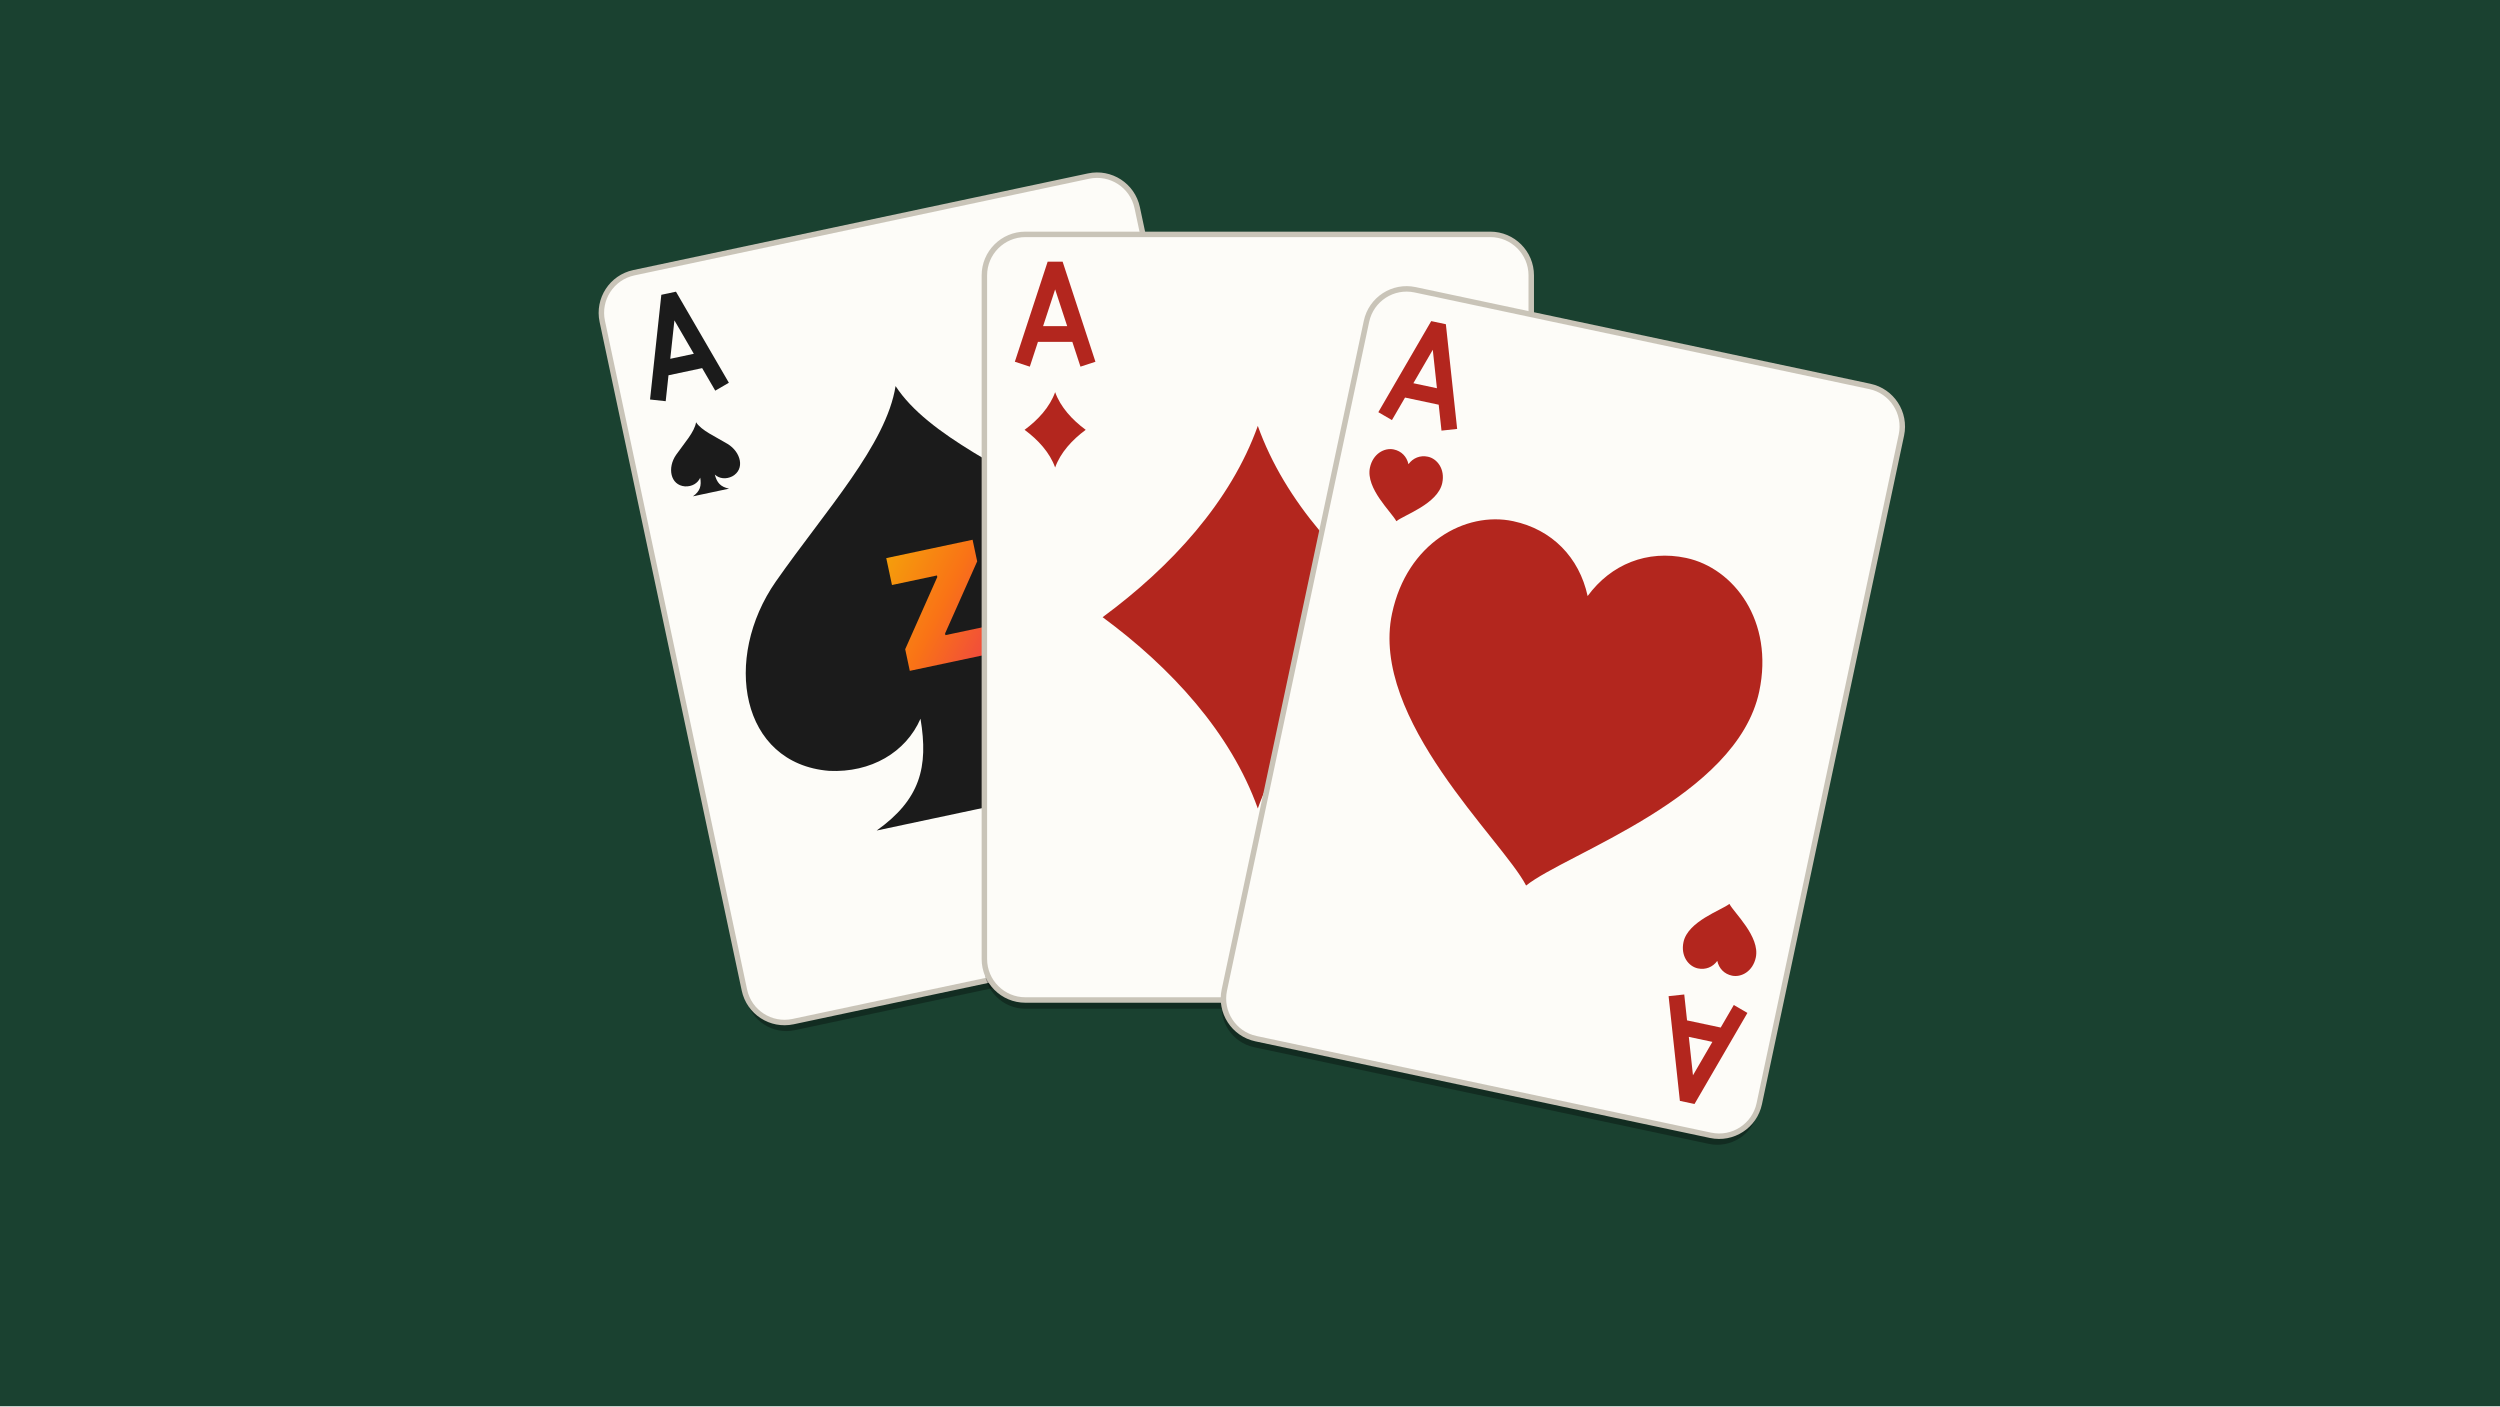
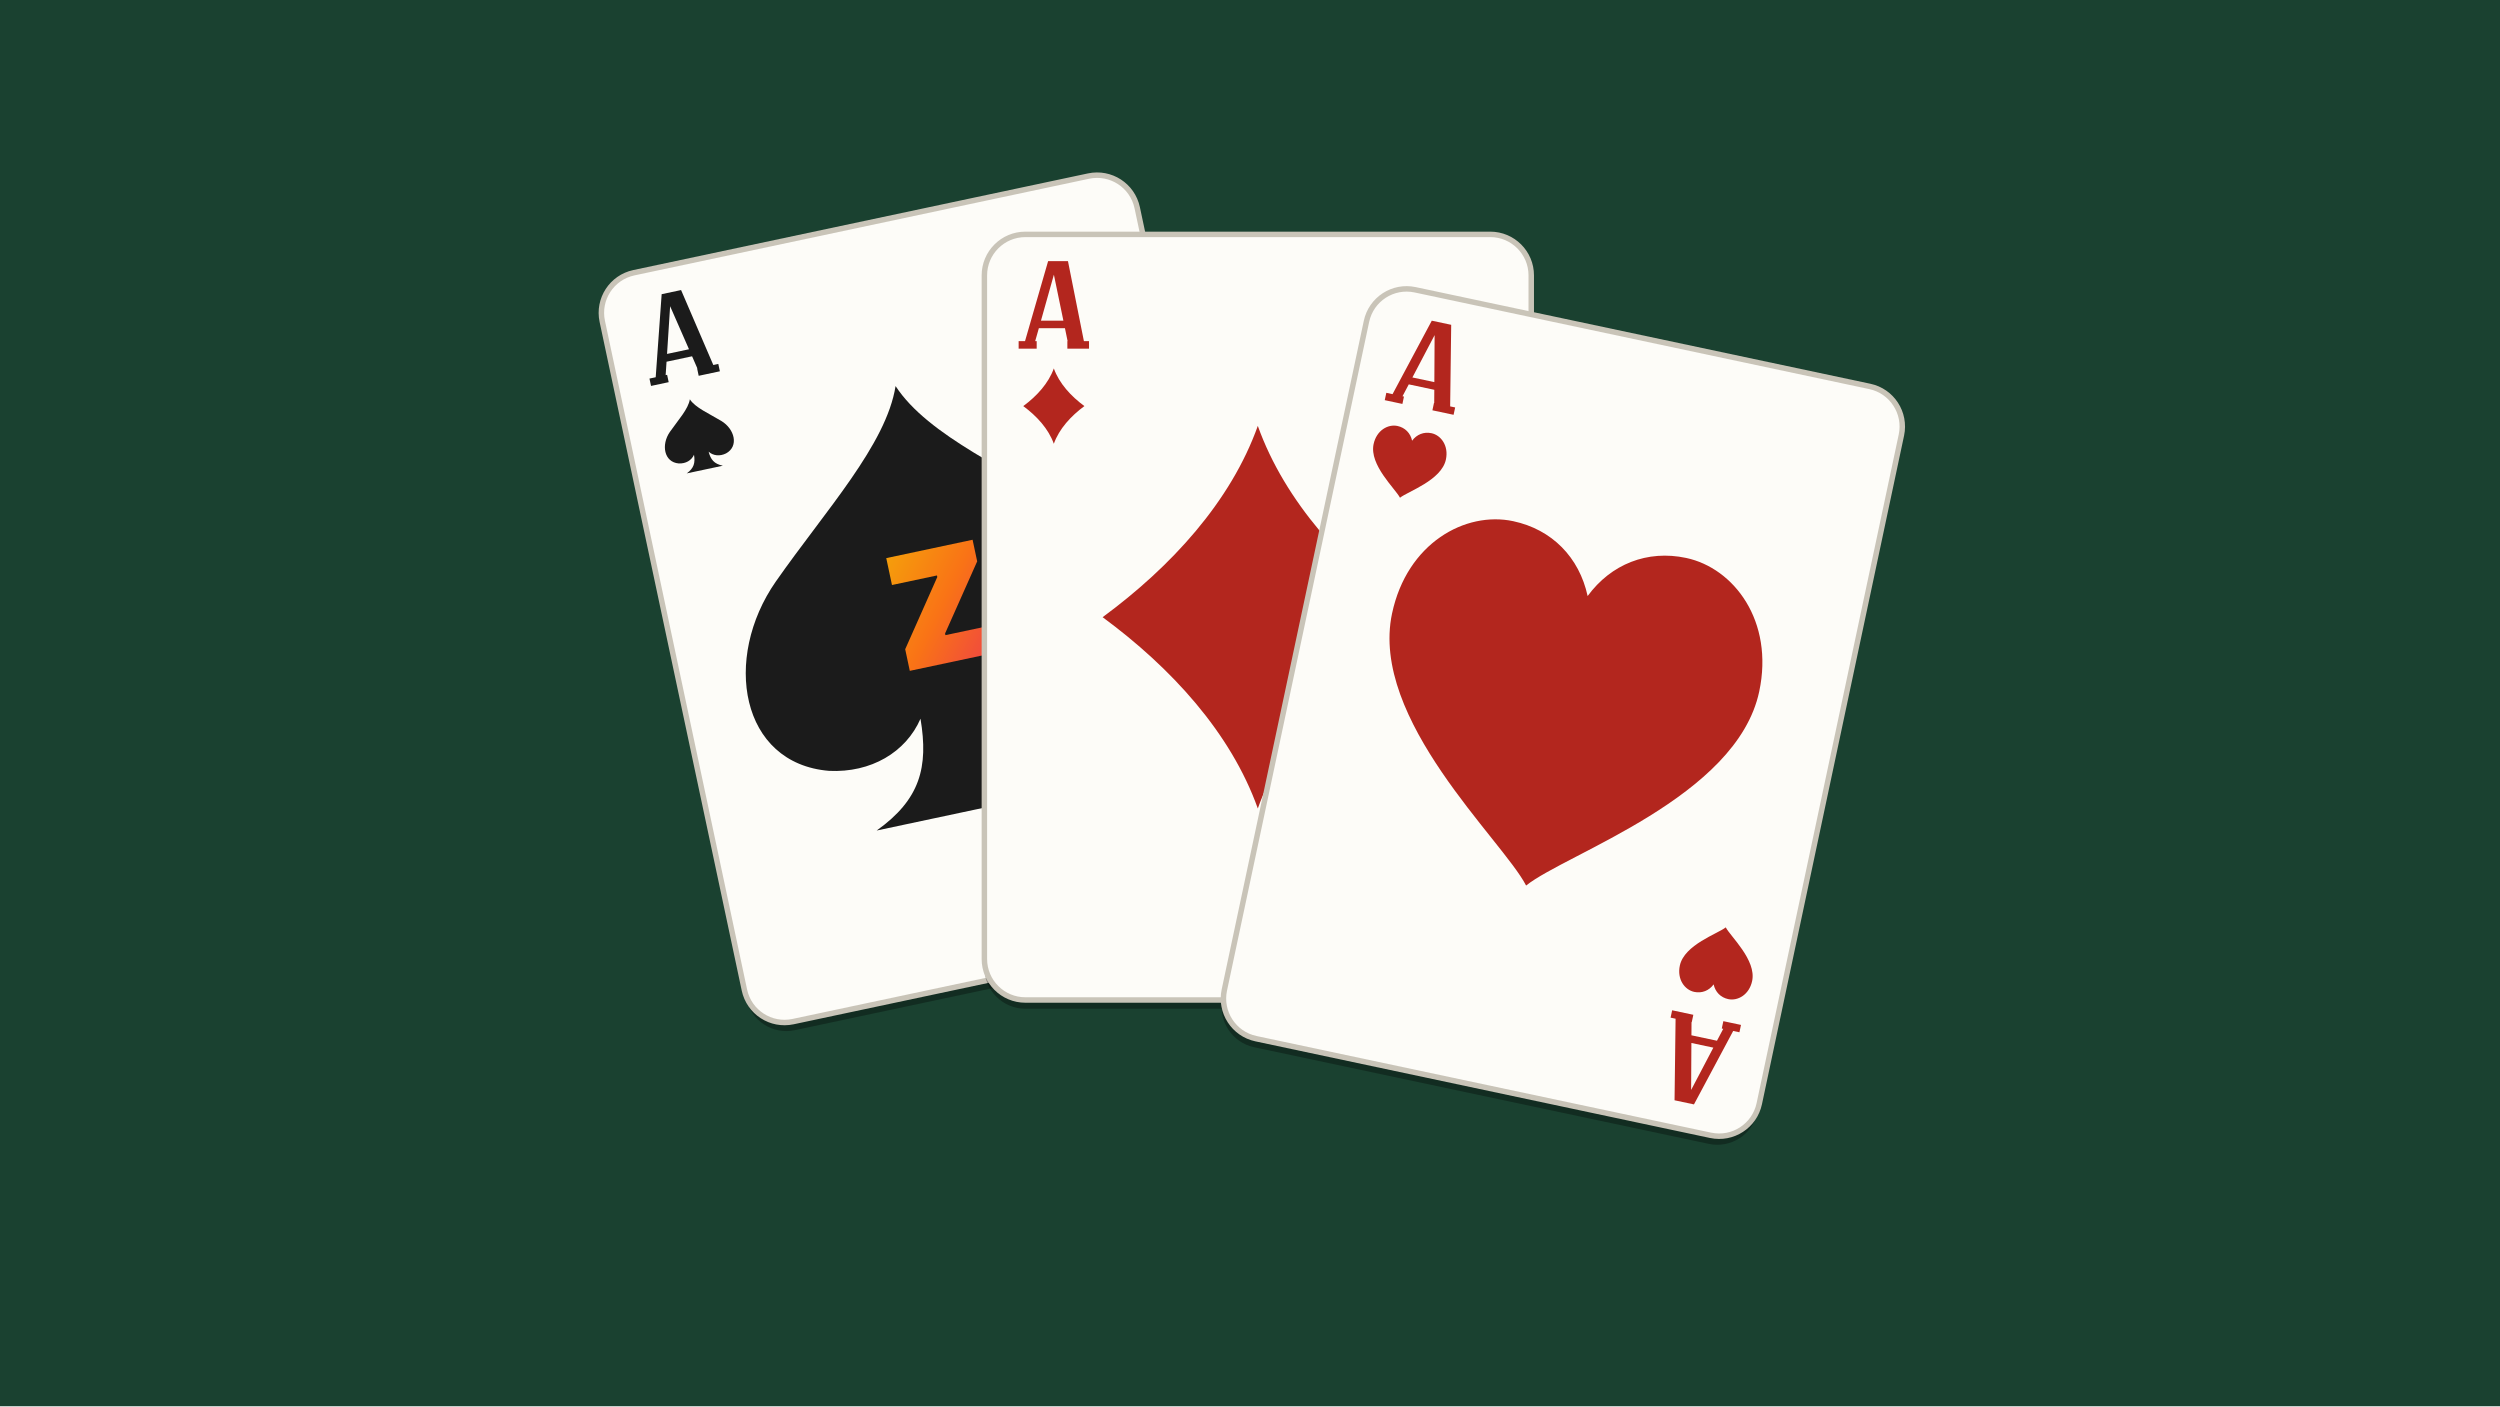
<svg xmlns="http://www.w3.org/2000/svg" width="320" height="180" viewBox="0 0 320 180">
  <defs>
    <symbol id="zc-s-3" overflow="visible">
      <path d="M0-10.2C1-7.6 4.4-5.2 7.4-2.4 10.6 .6 10.8 5.6 6.8 6.8 4.9 7.3 3.1 6.7 2.1 5.3 2.2 7.6 2.9 9 5.2 10H-5.2C-2.9 9-2.2 7.6-2.1 5.3-3.1 6.7-4.9 7.3-6.8 6.8-10.8 5.6-10.6 .6-7.4-2.4-4.4-5.2-1 -7.6 0-10.2Z" />
    </symbol>
    <linearGradient id="zc-g-mark" x1="0" y1="0" x2="1" y2="1">
      <stop offset="0" stop-color="#f59e0b" />
      <stop offset=".5" stop-color="#f97316" />
      <stop offset="1" stop-color="#ef4444" />
    </linearGradient>
    <symbol id="zc-s-1" overflow="visible">
      <path d="M0-10.6C1.5-6.4 4.8-2.8 8.6 0 4.8 2.8 1.5 6.4 0 10.6-1.5 6.4-4.8 2.8-8.6 0-4.8-2.8-1.5-6.4 0-10.6Z" />
    </symbol>
    <symbol id="zc-s-2" overflow="visible">
      <path d="M0 9.8C-1.8 7.6-10.4 2.6-10.4-3.4-10.4-7.4-7.6-9.8-4.9-9.8-2.7-9.8-.9-8.6 0-6.6 .9-8.6 2.7-9.8 4.9-9.8 7.6-9.8 10.4-7.4 10.4-3.4 10.4 2.6 1.8 7.6 0 9.8Z" />
    </symbol>
  </defs>
  <rect width="320" height="180" fill="#1a4130" />
  <g transform="translate(76 36) rotate(-12) scale(0.7)" style="color:#1b1b1b">
    <rect y="1.6" width="100" height="140" rx="7.5" fill="rgba(0,0,0,0.32)" />
    <rect width="100" height="140" rx="7.5" fill="#fdfcf8" stroke="#c9c4b8" />
    <svg width="100" height="140" viewBox="0 0 100 140" fill="currentColor" aria-hidden="true">
      <g class="zc-idx-std">
-         <path transform="translate(6.94 6.94) scale(1.2)" d="M0 14 5 -1.25 10 14M2.2 9.4H7.8" fill="none" stroke="currentColor" stroke-width="2.4" stroke-linejoin="miter" stroke-miterlimit="2" />
-         <g transform="translate(12.94 35.74) scale(0.65)">
+         <path class="zc-gl" transform="translate(6.265 5.5) scale(1.1)" d="M1.06 12.75 0 12.75 0 14 3 14 3 12.75 2.75 12.75 3.36 10.6 7.7 10.6 8.14 12.75 8.1 12.75 8.1 14 11.7 14 11.7 12.75 10.85 12.75 8.2 -0.55 4.9 -0.55zM5.86 1.7 7.44 9.35 3.71 9.35z" fill="currentColor" />
+         <g transform="translate(12.7 31.4) scale(0.65)">
          <use href="#zc-s-3" />
        </g>
      </g>
      <g class="zc-idx-std" transform="rotate(180 50 70)">
-         <path transform="translate(6.94 6.94) scale(1.2)" d="M0 14 5 -1.25 10 14M2.2 9.4H7.8" fill="none" stroke="currentColor" stroke-width="2.4" stroke-linejoin="miter" stroke-miterlimit="2" />
-         <g transform="translate(12.94 35.74) scale(0.65)">
+         <path class="zc-gl" transform="translate(6.265 5.5) scale(1.1)" d="M1.06 12.75 0 12.75 0 14 3 14 3 12.75 2.75 12.75 3.36 10.6 7.7 10.6 8.14 12.75 8.1 12.75 8.1 14 11.7 14 11.7 12.75 10.85 12.75 8.2 -0.55 4.9 -0.55zM5.86 1.7 7.44 9.35 3.71 9.35z" fill="currentColor" />
+         <g transform="translate(12.7 31.4) scale(0.65)">
          <use href="#zc-s-3" />
        </g>
      </g>
      <g class="zc-idx-row" display="none">
-         <path transform="translate(8.52 8.52) scale(2.1)" d="M0 14 5 -1.25 10 14M2.2 9.4H7.8" fill="none" stroke="currentColor" stroke-width="2.4" stroke-linejoin="miter" stroke-miterlimit="2" />
+         <path class="zc-gl" transform="translate(6 6) scale(2.1)" d="M1.06 12.75 0 12.75 0 14 3 14 3 12.75 2.75 12.75 3.36 10.6 7.7 10.6 8.14 12.75 8.1 12.75 8.1 14 11.7 14 11.7 12.75 10.85 12.75 8.2 -0.55 4.9 -0.55zM5.86 1.7 7.44 9.35 3.71 9.35z" fill="currentColor" />
        <g transform="translate(63 23) scale(1.25)">
          <use href="#zc-s-3" />
        </g>
      </g>
      <g class="zc-big">
        <g transform="translate(50 70) scale(3.9)">
          <use href="#zc-s-3" />
        </g>
        <path transform="translate(50 71.17) scale(1.415703)" d="M-5.852 7.438L5.852 7.438L5.852 3.885L-0.392 3.885L-0.392 3.667L5.602 -4.583L5.602 -7.438L-5.798 -7.438L-5.798 -3.885L0.142 -3.885L0.142 -3.678L-5.852 4.583Z" fill="url(#zc-g-mark)" />
      </g>
      <g class="zc-small" display="none">
        <g transform="translate(50 92) scale(3.1)">
          <use href="#zc-s-3" />
        </g>
        <path transform="translate(50 92.93) scale(1.125303)" d="M-5.852 7.438L5.852 7.438L5.852 3.885L-0.392 3.885L-0.392 3.667L5.602 -4.583L5.602 -7.438L-5.798 -7.438L-5.798 -3.885L0.142 -3.885L0.142 -3.678L-5.852 4.583Z" fill="url(#zc-g-mark)" />
      </g>
    </svg>
  </g>
  <g transform="translate(126 30) scale(0.7)" style="color:#b3261e">
    <rect y="1.6" width="100" height="140" rx="7.5" fill="rgba(0,0,0,0.32)" />
    <rect width="100" height="140" rx="7.5" fill="#fdfcf8" stroke="#c9c4b8" />
    <svg width="100" height="140" viewBox="0 0 100 140" fill="currentColor" aria-hidden="true">
      <g class="zc-idx-std">
-         <path transform="translate(6.94 6.94) scale(1.2)" d="M0 14 5 -1.25 10 14M2.2 9.4H7.8" fill="none" stroke="currentColor" stroke-width="2.4" stroke-linejoin="miter" stroke-miterlimit="2" />
-         <g transform="translate(12.94 35.74) scale(0.65)">
+         <path class="zc-gl" transform="translate(6.265 5.5) scale(1.1)" d="M1.06 12.75 0 12.75 0 14 3 14 3 12.75 2.75 12.75 3.36 10.6 7.7 10.6 8.14 12.75 8.1 12.75 8.1 14 11.7 14 11.7 12.75 10.85 12.75 8.2 -0.55 4.9 -0.55zM5.86 1.7 7.44 9.35 3.71 9.35z" fill="currentColor" />
+         <g transform="translate(12.7 31.4) scale(0.65)">
          <use href="#zc-s-1" />
        </g>
      </g>
      <g class="zc-idx-std" transform="rotate(180 50 70)">
-         <path transform="translate(6.94 6.94) scale(1.2)" d="M0 14 5 -1.25 10 14M2.2 9.4H7.8" fill="none" stroke="currentColor" stroke-width="2.4" stroke-linejoin="miter" stroke-miterlimit="2" />
-         <g transform="translate(12.94 35.74) scale(0.65)">
+         <path class="zc-gl" transform="translate(6.265 5.5) scale(1.1)" d="M1.06 12.75 0 12.75 0 14 3 14 3 12.75 2.75 12.75 3.36 10.6 7.7 10.6 8.14 12.75 8.1 12.75 8.1 14 11.7 14 11.7 12.75 10.85 12.75 8.2 -0.55 4.9 -0.55zM5.86 1.7 7.44 9.35 3.71 9.35z" fill="currentColor" />
+         <g transform="translate(12.7 31.4) scale(0.65)">
          <use href="#zc-s-1" />
        </g>
      </g>
      <g class="zc-idx-row" display="none">
-         <path transform="translate(8.52 8.52) scale(2.1)" d="M0 14 5 -1.25 10 14M2.2 9.4H7.8" fill="none" stroke="currentColor" stroke-width="2.4" stroke-linejoin="miter" stroke-miterlimit="2" />
+         <path class="zc-gl" transform="translate(6 6) scale(2.1)" d="M1.06 12.75 0 12.75 0 14 3 14 3 12.75 2.75 12.75 3.36 10.6 7.7 10.6 8.14 12.75 8.1 12.75 8.1 14 11.7 14 11.7 12.75 10.85 12.75 8.2 -0.55 4.9 -0.55zM5.86 1.7 7.44 9.35 3.71 9.35z" fill="currentColor" />
        <g transform="translate(63 23) scale(1.25)">
          <use href="#zc-s-1" />
        </g>
      </g>
      <g class="zc-big">
        <g transform="translate(50 70) scale(3.3)">
          <use href="#zc-s-1" />
        </g>
      </g>
      <g class="zc-small" display="none">
        <g transform="translate(50 92) scale(3.1)">
          <use href="#zc-s-1" />
        </g>
      </g>
    </svg>
  </g>
  <g transform="translate(176 36) rotate(12) scale(0.7)" style="color:#b3261e">
    <rect y="1.6" width="100" height="140" rx="7.5" fill="rgba(0,0,0,0.32)" />
    <rect width="100" height="140" rx="7.5" fill="#fdfcf8" stroke="#c9c4b8" />
    <svg width="100" height="140" viewBox="0 0 100 140" fill="currentColor" aria-hidden="true">
      <g class="zc-idx-std">
-         <path transform="translate(6.94 6.94) scale(1.2)" d="M0 14 5 -1.25 10 14M2.2 9.4H7.8" fill="none" stroke="currentColor" stroke-width="2.4" stroke-linejoin="miter" stroke-miterlimit="2" />
-         <g transform="translate(12.94 35.74) scale(0.65)">
+         <path class="zc-gl" transform="translate(6.265 5.5) scale(1.1)" d="M1.06 12.75 0 12.75 0 14 3 14 3 12.75 2.75 12.75 3.36 10.6 7.7 10.6 8.14 12.75 8.1 12.75 8.1 14 11.7 14 11.7 12.75 10.85 12.75 8.2 -0.55 4.9 -0.55zM5.86 1.7 7.44 9.35 3.71 9.35z" fill="currentColor" />
+         <g transform="translate(12.7 31.4) scale(0.65)">
          <use href="#zc-s-2" />
        </g>
      </g>
      <g class="zc-idx-std" transform="rotate(180 50 70)">
-         <path transform="translate(6.94 6.94) scale(1.2)" d="M0 14 5 -1.25 10 14M2.2 9.4H7.8" fill="none" stroke="currentColor" stroke-width="2.4" stroke-linejoin="miter" stroke-miterlimit="2" />
-         <g transform="translate(12.94 35.74) scale(0.65)">
+         <path class="zc-gl" transform="translate(6.265 5.5) scale(1.1)" d="M1.06 12.75 0 12.75 0 14 3 14 3 12.75 2.75 12.75 3.36 10.6 7.7 10.6 8.14 12.75 8.1 12.75 8.1 14 11.7 14 11.7 12.75 10.85 12.75 8.2 -0.55 4.9 -0.55zM5.86 1.7 7.44 9.35 3.71 9.35z" fill="currentColor" />
+         <g transform="translate(12.7 31.4) scale(0.65)">
          <use href="#zc-s-2" />
        </g>
      </g>
      <g class="zc-idx-row" display="none">
-         <path transform="translate(8.52 8.52) scale(2.1)" d="M0 14 5 -1.25 10 14M2.2 9.4H7.8" fill="none" stroke="currentColor" stroke-width="2.4" stroke-linejoin="miter" stroke-miterlimit="2" />
+         <path class="zc-gl" transform="translate(6 6) scale(2.1)" d="M1.06 12.75 0 12.75 0 14 3 14 3 12.75 2.75 12.75 3.36 10.6 7.7 10.6 8.14 12.75 8.1 12.75 8.1 14 11.7 14 11.7 12.75 10.85 12.75 8.2 -0.55 4.9 -0.55zM5.86 1.7 7.44 9.35 3.71 9.35z" fill="currentColor" />
        <g transform="translate(63 23) scale(1.25)">
          <use href="#zc-s-2" />
        </g>
      </g>
      <g class="zc-big">
        <g transform="translate(50 70) scale(3.3)">
          <use href="#zc-s-2" />
        </g>
      </g>
      <g class="zc-small" display="none">
        <g transform="translate(50 92) scale(3.1)">
          <use href="#zc-s-2" />
        </g>
      </g>
    </svg>
  </g>
</svg>
